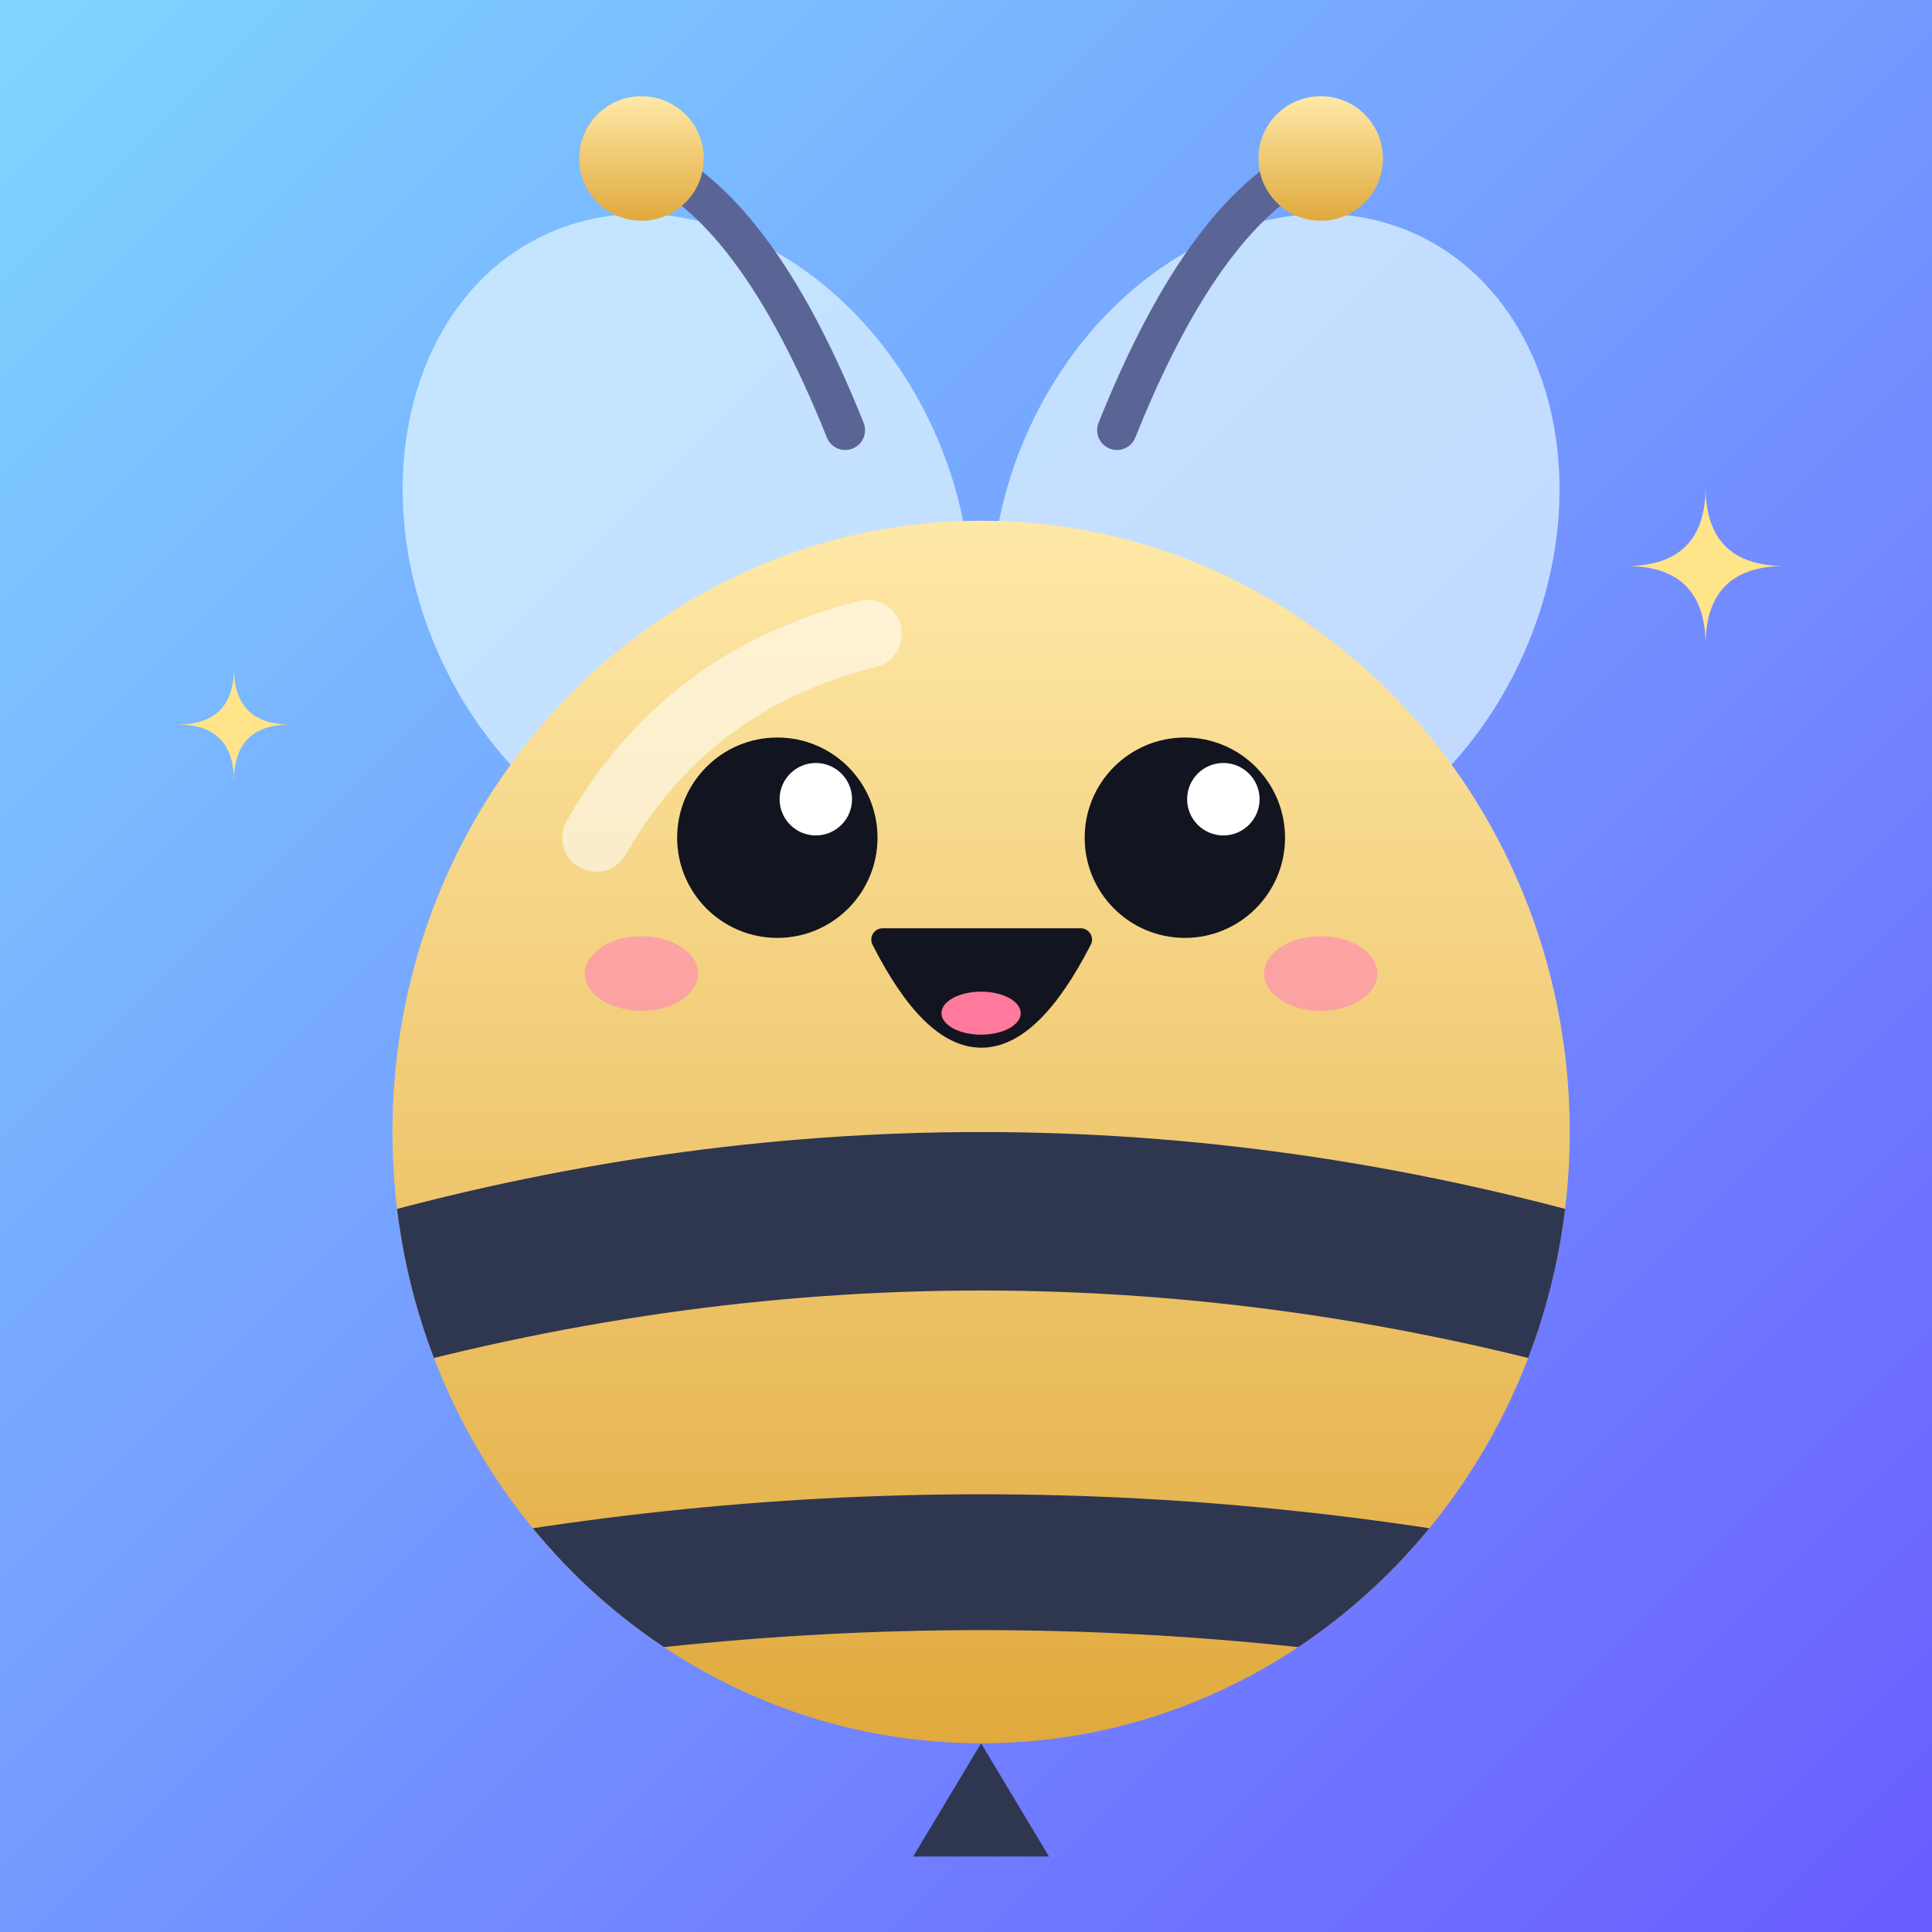
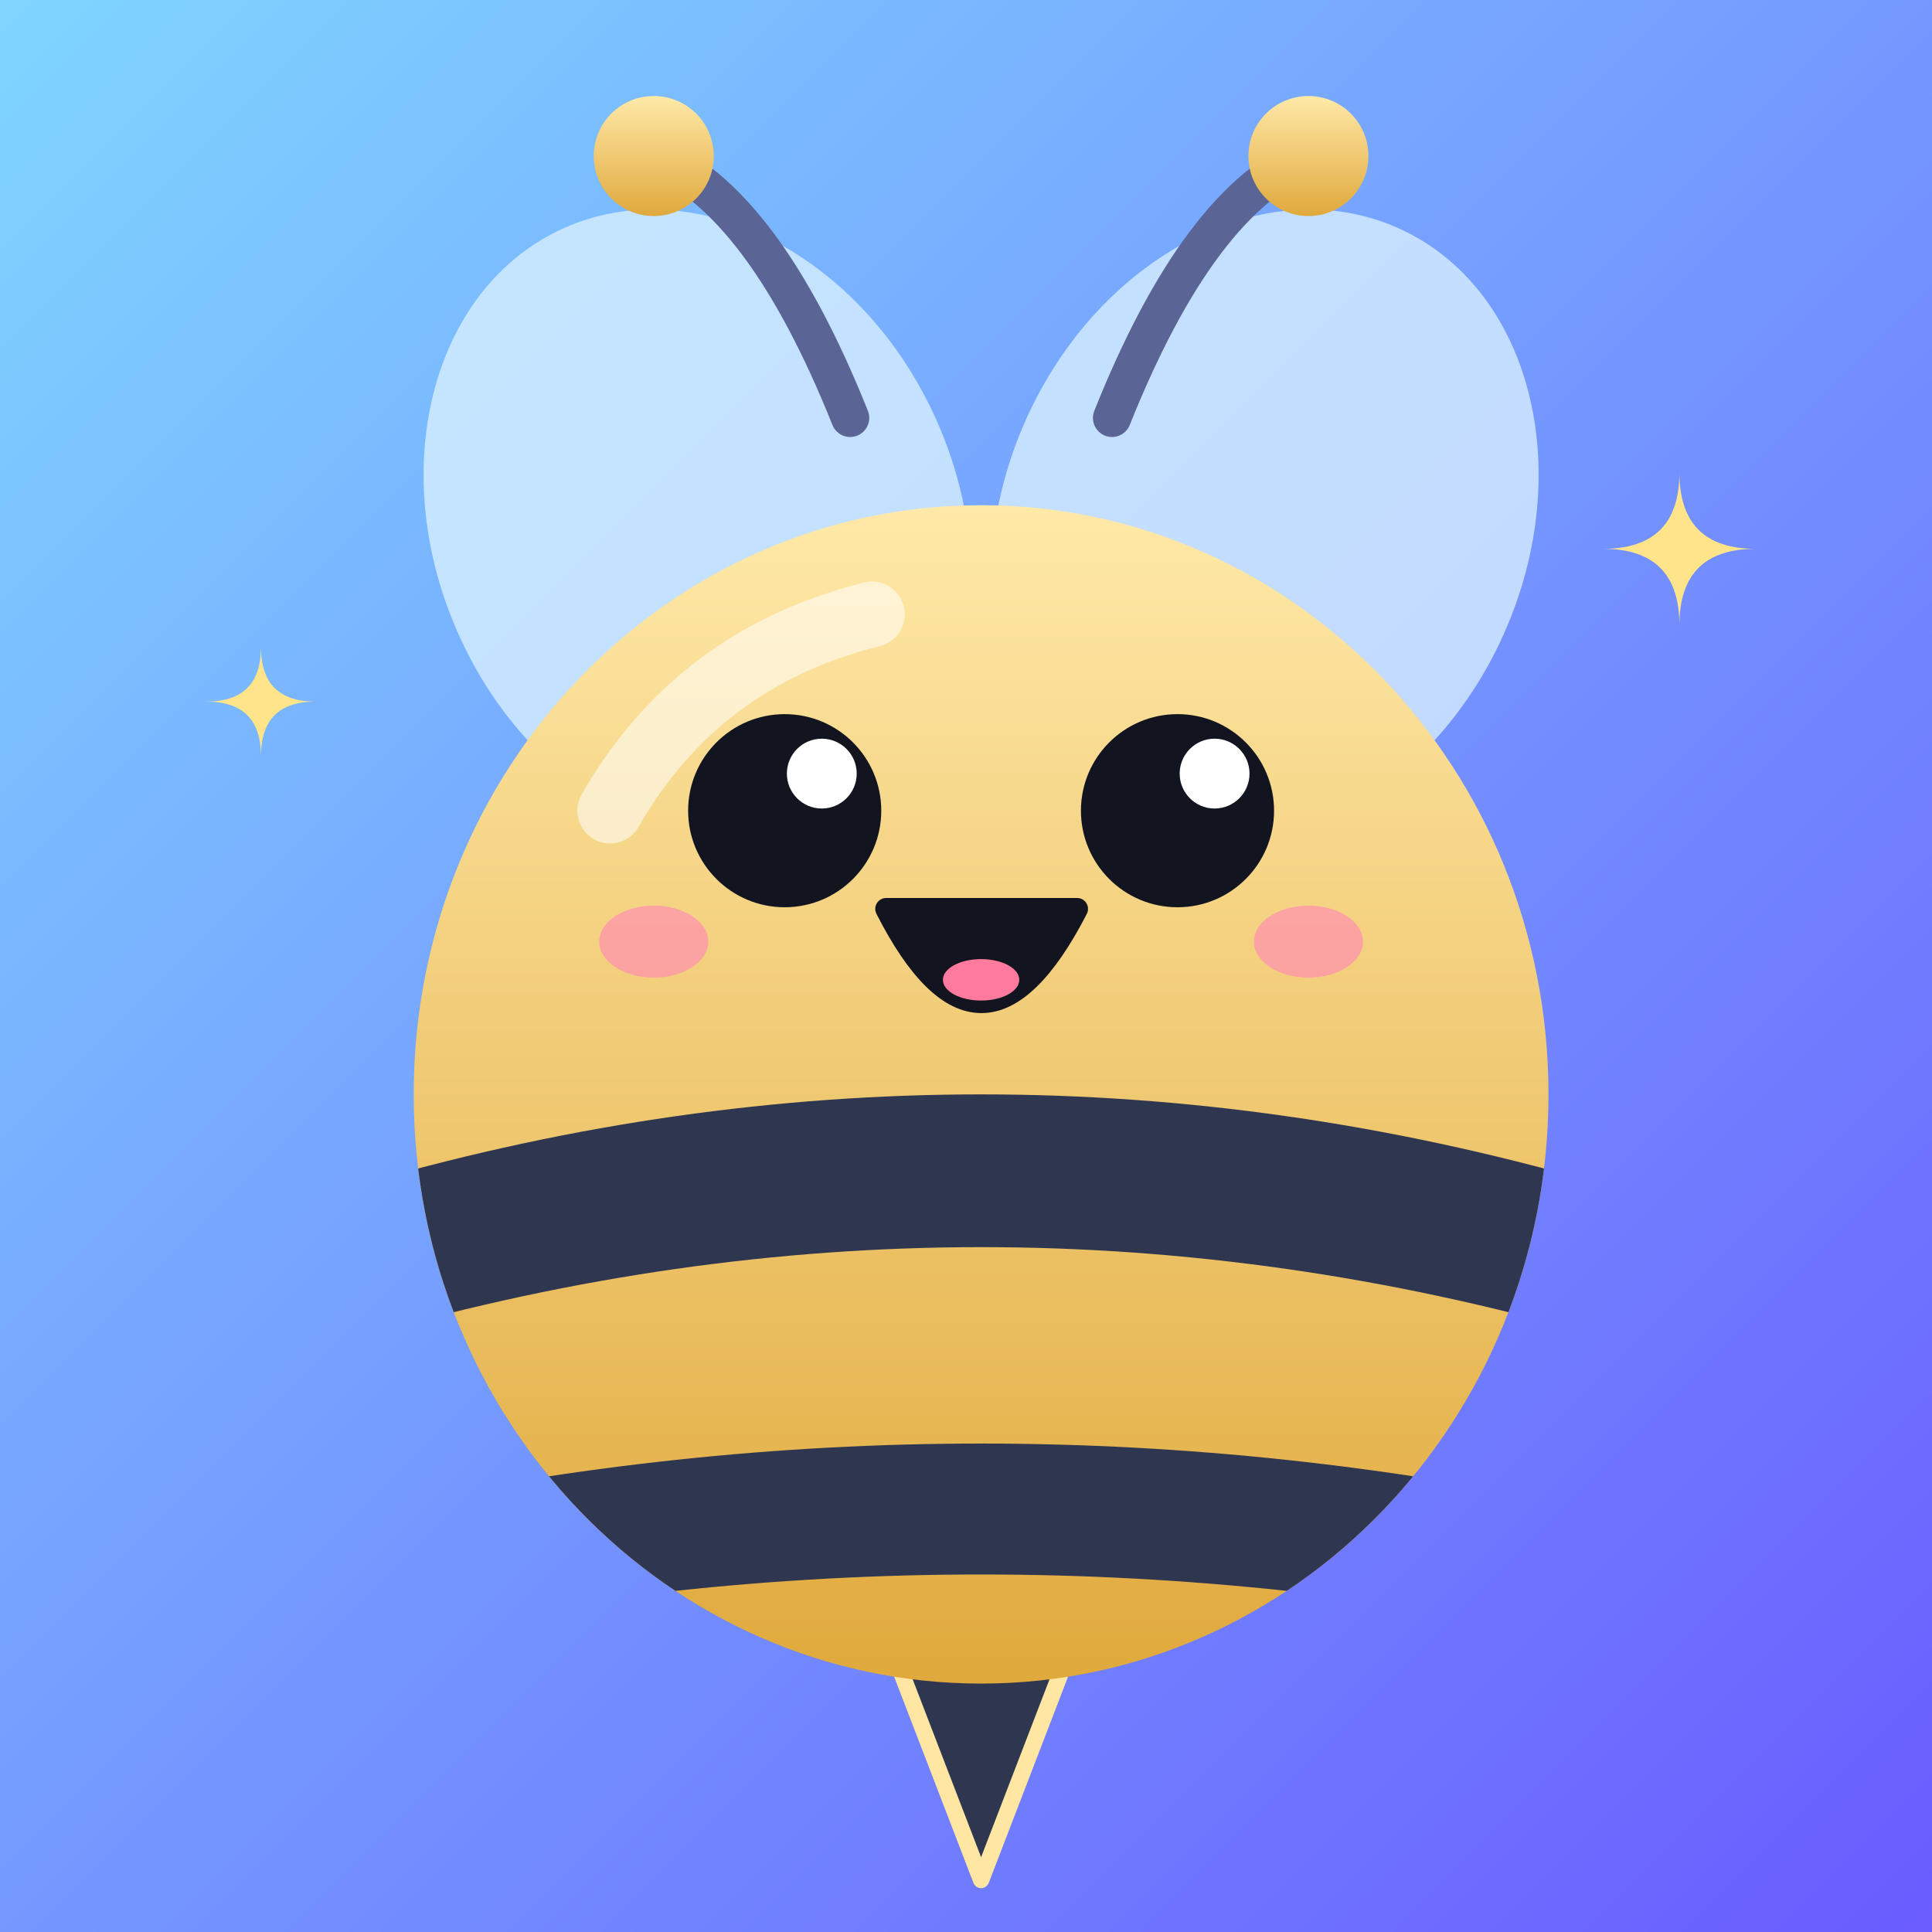
<svg xmlns="http://www.w3.org/2000/svg" width="48" height="48" viewBox="0 0 1024 1024">
  <defs>
    <linearGradient id="br" x1="0" y1="0" x2="1" y2="1">
      <stop offset="0" stop-color="#7FD6FF" />
      <stop offset="1" stop-color="#6A5BFF" />
    </linearGradient>
    <filter id="solid">
      <feFlood flood-color="#FFFFFF" />
      <feComposite in2="SourceAlpha" operator="in" />
    </filter>
  </defs>
  <rect width="1024" height="1024" fill="url(#br)" />
-   <svg x="40" y="48" width="960" height="960" viewBox="20 30 160 160">
+   <svg x="40" y="48" width="960" height="960" viewBox="17 30 166 166">
    <defs>
      <linearGradient id="bzg5" x1="0" y1="0" x2="0" y2="1">
        <stop offset="0" stop-color="#FFE9A8" />
        <stop offset="1" stop-color="#E0A93C" />
      </linearGradient>
      <clipPath id="bzc5">
        <ellipse cx="100" cy="122" rx="52" ry="54" />
      </clipPath>
    </defs>
    <ellipse cx="74" cy="70" rx="24" ry="30" fill="#DDF3FF" opacity="0.75" transform="rotate(-24 74 70)" />
    <ellipse cx="126" cy="70" rx="24" ry="30" fill="#DDF3FF" opacity="0.75" transform="rotate(24 126 70)" />
    <path d="M88 60 Q80 40 70 36 M112 60 Q120 40 130 36" fill="none" stroke="#5A6596" stroke-width="3.5" stroke-linecap="round" />
    <circle cx="70" cy="36" r="5.5" fill="url(#bzg5)" />
    <circle cx="130" cy="36" r="5.5" fill="url(#bzg5)" />
+     <path d="M90 168 Q100 177 110 168 L100 194Z" fill="#2F3650" stroke="#FFE7A3" stroke-width="1.5" stroke-linejoin="round" />
    <ellipse cx="100" cy="122" rx="52" ry="54" fill="url(#bzg5)" />
    <g clip-path="url(#bzc5)">
      <path d="M44 130 Q100 114 156 130 L156 144 Q100 128 44 144Z" fill="#2F3650" />
      <path d="M44 160 Q100 148 156 160 L156 172 Q100 160 44 172Z" fill="#2F3650" />
    </g>
    <path d="M66 96 Q74 82 90 78" fill="none" stroke="#fff" stroke-width="6" stroke-linecap="round" opacity=".55" />
    <ellipse cx="70" cy="108" rx="5" ry="3.3" fill="#FF8FB1" opacity="0.7" />
    <ellipse cx="130" cy="108" rx="5" ry="3.3" fill="#FF8FB1" opacity="0.7" />
    <circle cx="82" cy="96" r="8.85" fill="#12151F" />
    <circle cx="85.4" cy="92.6" r="3.2" fill="#fff" />
    <circle cx="118" cy="96" r="8.85" fill="#12151F" />
    <circle cx="121.4" cy="92.6" r="3.2" fill="#fff" />
    <path d="M91.3 105 Q100 122.1 108.8 105Z" fill="#12151F" stroke="#12151F" stroke-width="2" stroke-linejoin="round" />
    <ellipse cx="100" cy="111.5" rx="3.5" ry="1.9" fill="#FF7A9C" />
    <path d="M164 65 Q164 72 171 72 Q164 72 164 79 Q164 72 157 72 Q164 72 164 65Z" fill="#FFE48A" />
    <path d="M34 81 Q34 86 39 86 Q34 86 34 91 Q34 86 29 86 Q34 86 34 81Z" fill="#FFE48A" />
-     <path d="M100 176 L94 186 L106 186Z" fill="#2F3650" />
  </svg>
</svg>
